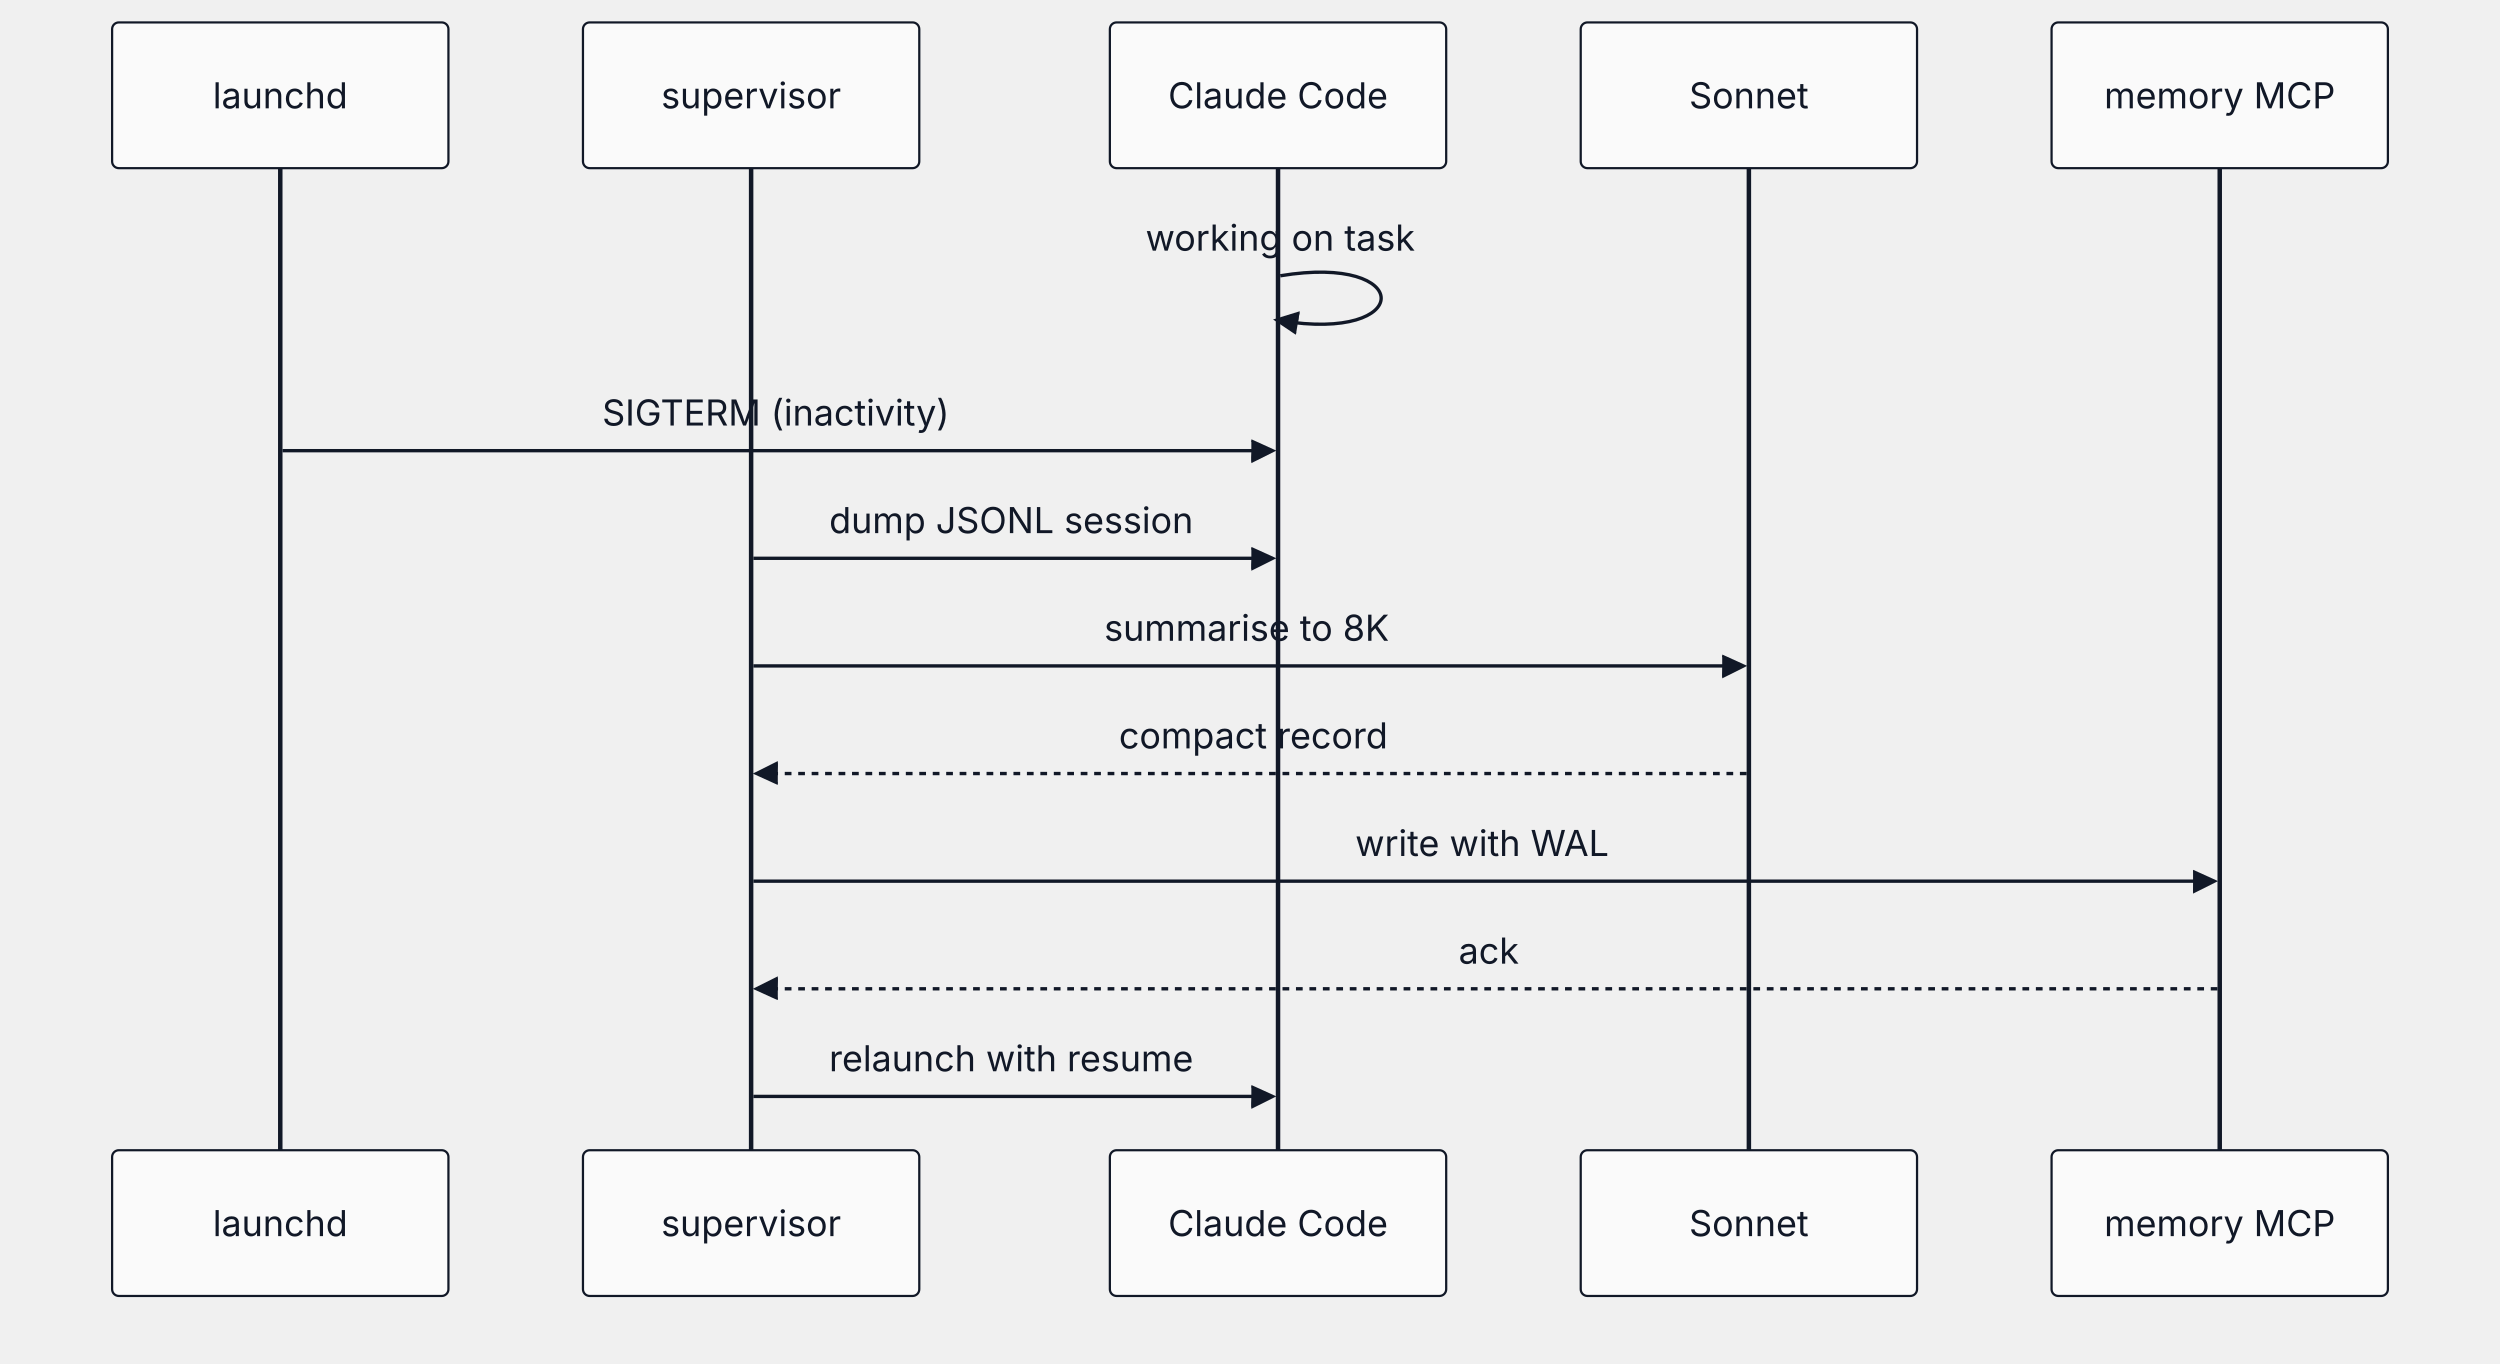
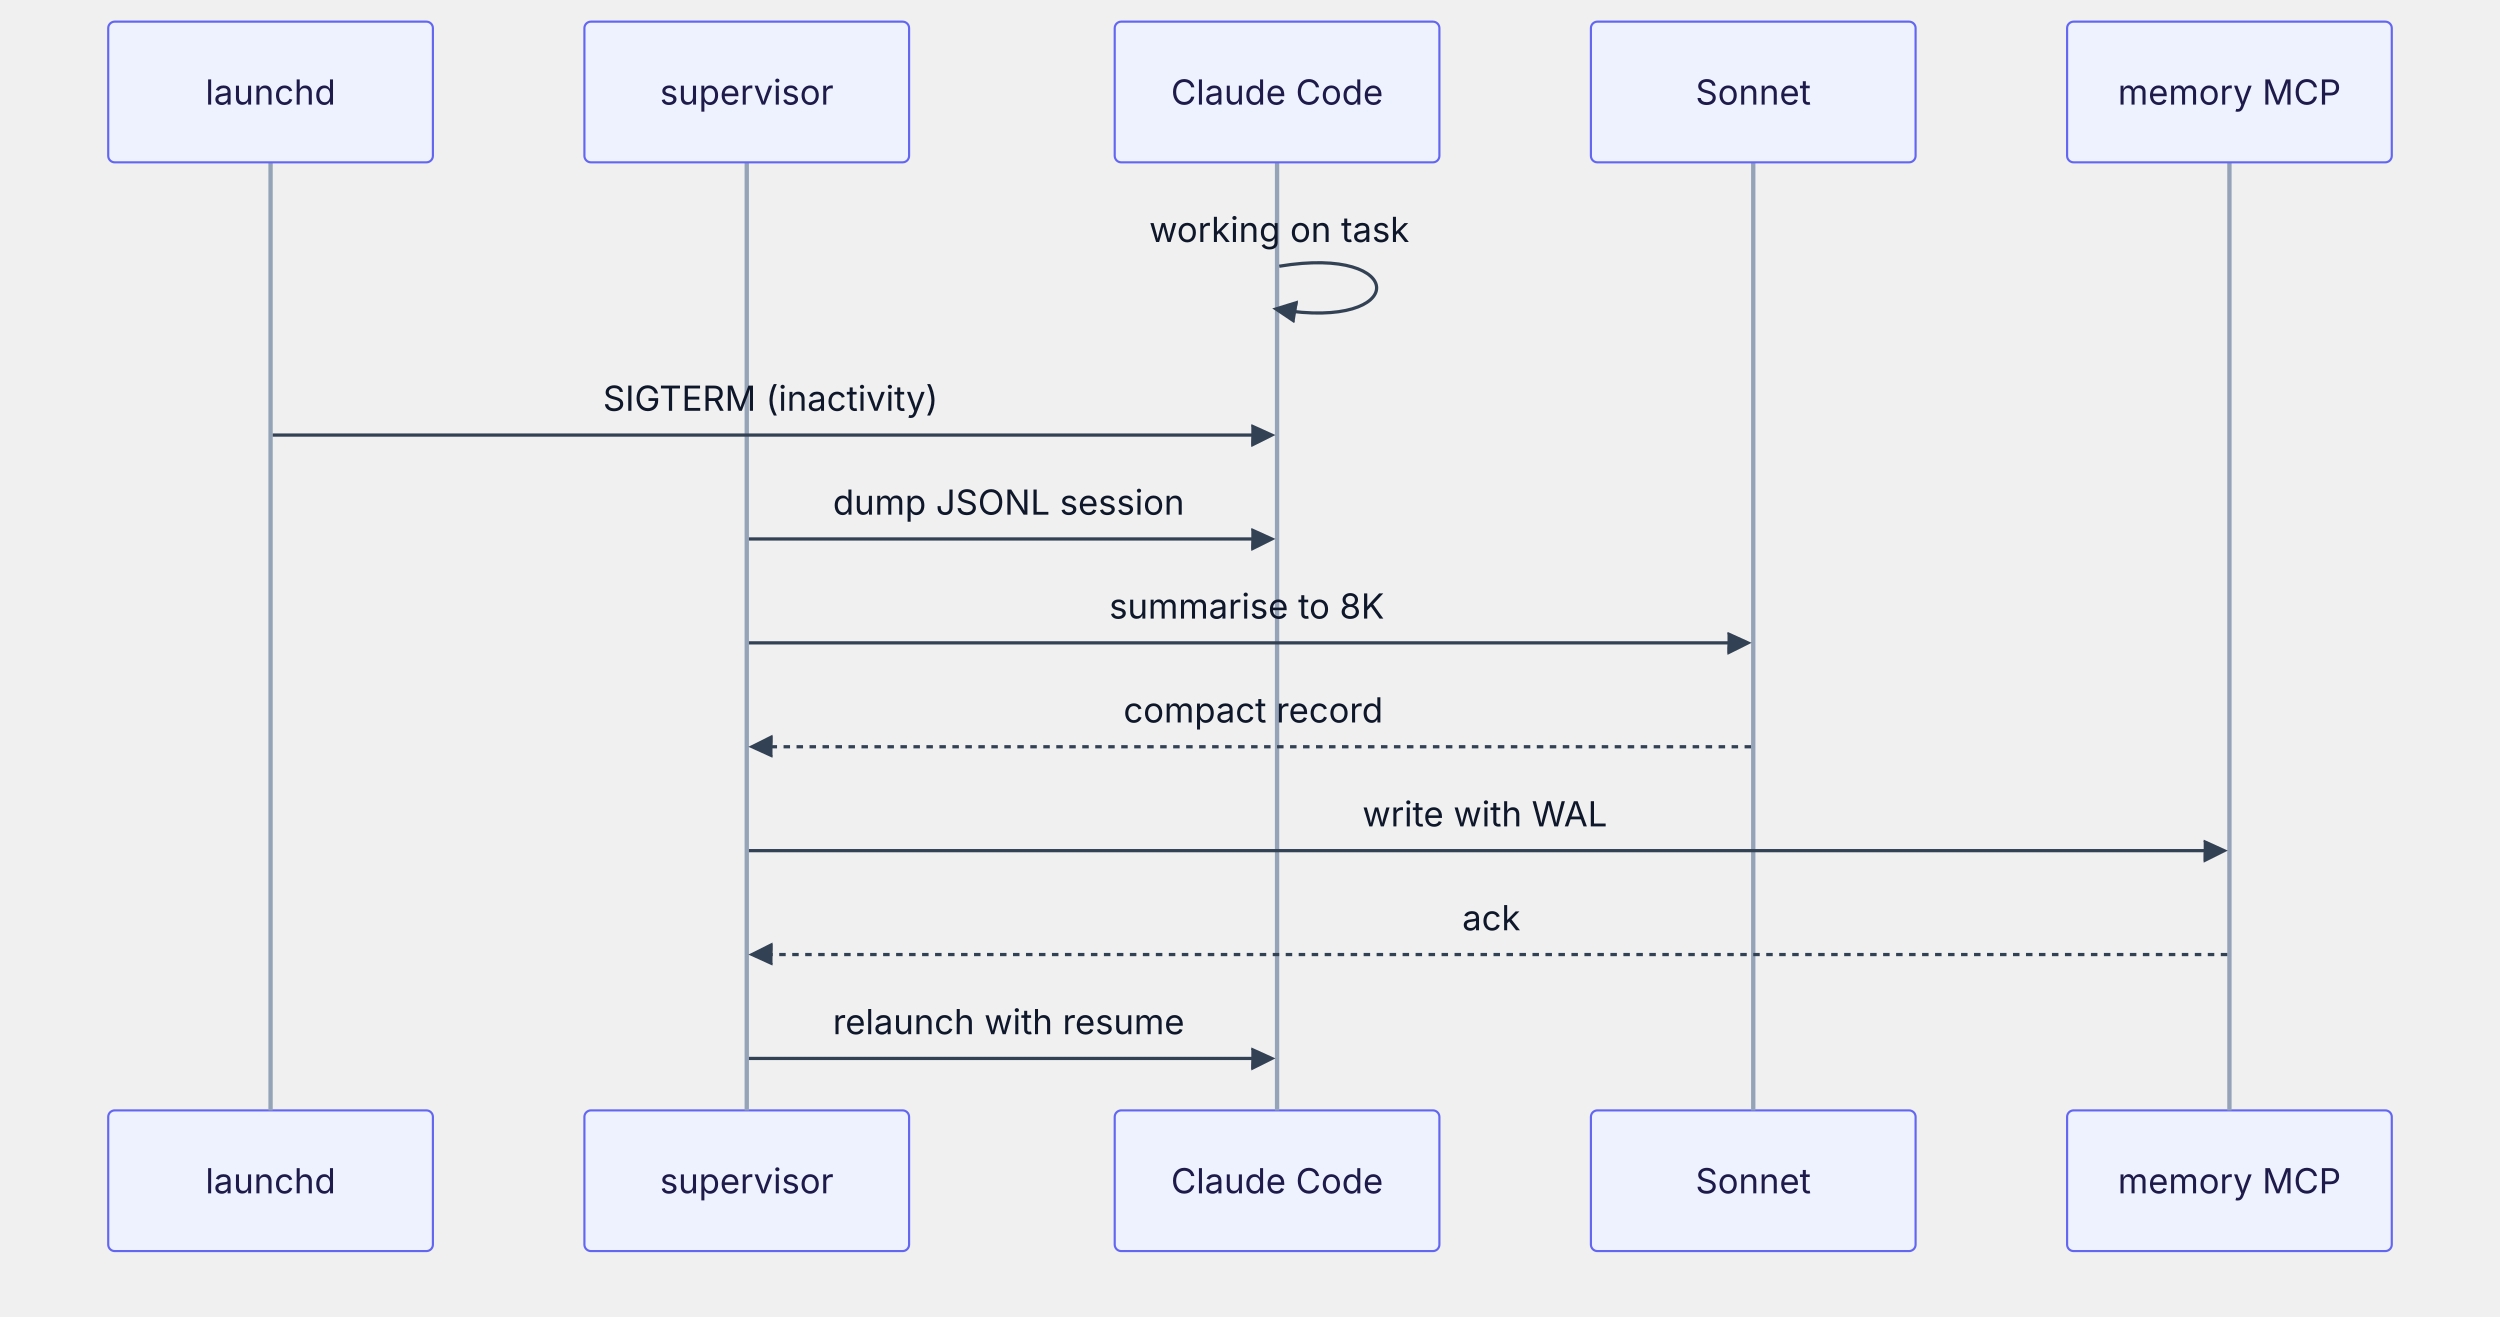
- <svg xmlns="http://www.w3.org/2000/svg" id="my-svg" width="100%" style="max-width: 1115px; background-color: transparent;" viewBox="-50 -10 1115 608" role="graphics-document document" aria-roledescription="sequence">
+ <svg xmlns="http://www.w3.org/2000/svg" id="my-svg" width="100%" style="max-width: 1155px; background-color: transparent;" viewBox="-50 -10 1155 608" role="graphics-document document" aria-roledescription="sequence">
  <g>
-     <rect x="865" y="503" fill="#eaeaea" stroke="#666" width="150" height="65" name="M" rx="3" ry="3" class="actor actor-bottom" />
-     <text x="940" y="535.5" dominant-baseline="central" alignment-baseline="central" class="actor actor-box" style="text-anchor: middle; font-size: 16px; font-weight: 400; font-family: ui-sans-serif, system-ui, -apple-system, sans-serif;">
-       <tspan x="940" dy="0">memory MCP</tspan>
+     <rect x="905" y="503" fill="#eaeaea" stroke="#666" width="150" height="65" name="M" rx="3" ry="3" class="actor actor-bottom" />
+     <text x="980" y="535.5" dominant-baseline="central" alignment-baseline="central" class="actor actor-box" style="text-anchor: middle; font-size: 16px; font-weight: 400; font-family: ui-sans-serif, system-ui, -apple-system, sans-serif;">
+       <tspan x="980" dy="0">memory MCP</tspan>
    </text>
  </g>
  <g>
-     <rect x="655" y="503" fill="#eaeaea" stroke="#666" width="150" height="65" name="So" rx="3" ry="3" class="actor actor-bottom" />
-     <text x="730" y="535.5" dominant-baseline="central" alignment-baseline="central" class="actor actor-box" style="text-anchor: middle; font-size: 16px; font-weight: 400; font-family: ui-sans-serif, system-ui, -apple-system, sans-serif;">
-       <tspan x="730" dy="0">Sonnet</tspan>
+     <rect x="685" y="503" fill="#eaeaea" stroke="#666" width="150" height="65" name="So" rx="3" ry="3" class="actor actor-bottom" />
+     <text x="760" y="535.5" dominant-baseline="central" alignment-baseline="central" class="actor actor-box" style="text-anchor: middle; font-size: 16px; font-weight: 400; font-family: ui-sans-serif, system-ui, -apple-system, sans-serif;">
+       <tspan x="760" dy="0">Sonnet</tspan>
    </text>
  </g>
  <g>
-     <rect x="445" y="503" fill="#eaeaea" stroke="#666" width="150" height="65" name="C" rx="3" ry="3" class="actor actor-bottom" />
-     <text x="520" y="535.5" dominant-baseline="central" alignment-baseline="central" class="actor actor-box" style="text-anchor: middle; font-size: 16px; font-weight: 400; font-family: ui-sans-serif, system-ui, -apple-system, sans-serif;">
-       <tspan x="520" dy="0">Claude Code</tspan>
+     <rect x="465" y="503" fill="#eaeaea" stroke="#666" width="150" height="65" name="C" rx="3" ry="3" class="actor actor-bottom" />
+     <text x="540" y="535.5" dominant-baseline="central" alignment-baseline="central" class="actor actor-box" style="text-anchor: middle; font-size: 16px; font-weight: 400; font-family: ui-sans-serif, system-ui, -apple-system, sans-serif;">
+       <tspan x="540" dy="0">Claude Code</tspan>
    </text>
  </g>
  <g>
-     <rect x="210" y="503" fill="#eaeaea" stroke="#666" width="150" height="65" name="S" rx="3" ry="3" class="actor actor-bottom" />
-     <text x="285" y="535.5" dominant-baseline="central" alignment-baseline="central" class="actor actor-box" style="text-anchor: middle; font-size: 16px; font-weight: 400; font-family: ui-sans-serif, system-ui, -apple-system, sans-serif;">
-       <tspan x="285" dy="0">supervisor</tspan>
+     <rect x="220" y="503" fill="#eaeaea" stroke="#666" width="150" height="65" name="S" rx="3" ry="3" class="actor actor-bottom" />
+     <text x="295" y="535.5" dominant-baseline="central" alignment-baseline="central" class="actor actor-box" style="text-anchor: middle; font-size: 16px; font-weight: 400; font-family: ui-sans-serif, system-ui, -apple-system, sans-serif;">
+       <tspan x="295" dy="0">supervisor</tspan>
    </text>
  </g>
  <g>
    <rect x="0" y="503" fill="#eaeaea" stroke="#666" width="150" height="65" name="L" rx="3" ry="3" class="actor actor-bottom" />
    <text x="75" y="535.5" dominant-baseline="central" alignment-baseline="central" class="actor actor-box" style="text-anchor: middle; font-size: 16px; font-weight: 400; font-family: ui-sans-serif, system-ui, -apple-system, sans-serif;">
      <tspan x="75" dy="0">launchd</tspan>
    </text>
  </g>
  <g>
-     <line id="actor4" x1="940" y1="65" x2="940" y2="503" class="actor-line 200" stroke-width="0.5px" stroke="#999" name="M" data-et="life-line" data-id="M" />
+     <line id="actor4" x1="980" y1="65" x2="980" y2="503" class="actor-line 200" stroke-width="0.5px" stroke="#999" name="M" data-et="life-line" data-id="M" />
    <g id="root-4" data-et="participant" data-type="participant" data-id="M">
-       <rect x="865" y="0" fill="#eaeaea" stroke="#666" width="150" height="65" name="M" rx="3" ry="3" class="actor actor-top" />
-       <text x="940" y="32.5" dominant-baseline="central" alignment-baseline="central" class="actor actor-box" style="text-anchor: middle; font-size: 16px; font-weight: 400; font-family: ui-sans-serif, system-ui, -apple-system, sans-serif;">
-         <tspan x="940" dy="0">memory MCP</tspan>
+       <rect x="905" y="0" fill="#eaeaea" stroke="#666" width="150" height="65" name="M" rx="3" ry="3" class="actor actor-top" />
+       <text x="980" y="32.5" dominant-baseline="central" alignment-baseline="central" class="actor actor-box" style="text-anchor: middle; font-size: 16px; font-weight: 400; font-family: ui-sans-serif, system-ui, -apple-system, sans-serif;">
+         <tspan x="980" dy="0">memory MCP</tspan>
      </text>
    </g>
  </g>
  <g>
-     <line id="actor3" x1="730" y1="65" x2="730" y2="503" class="actor-line 200" stroke-width="0.5px" stroke="#999" name="So" data-et="life-line" data-id="So" />
+     <line id="actor3" x1="760" y1="65" x2="760" y2="503" class="actor-line 200" stroke-width="0.5px" stroke="#999" name="So" data-et="life-line" data-id="So" />
    <g id="root-3" data-et="participant" data-type="participant" data-id="So">
-       <rect x="655" y="0" fill="#eaeaea" stroke="#666" width="150" height="65" name="So" rx="3" ry="3" class="actor actor-top" />
-       <text x="730" y="32.5" dominant-baseline="central" alignment-baseline="central" class="actor actor-box" style="text-anchor: middle; font-size: 16px; font-weight: 400; font-family: ui-sans-serif, system-ui, -apple-system, sans-serif;">
-         <tspan x="730" dy="0">Sonnet</tspan>
+       <rect x="685" y="0" fill="#eaeaea" stroke="#666" width="150" height="65" name="So" rx="3" ry="3" class="actor actor-top" />
+       <text x="760" y="32.5" dominant-baseline="central" alignment-baseline="central" class="actor actor-box" style="text-anchor: middle; font-size: 16px; font-weight: 400; font-family: ui-sans-serif, system-ui, -apple-system, sans-serif;">
+         <tspan x="760" dy="0">Sonnet</tspan>
      </text>
    </g>
  </g>
  <g>
-     <line id="actor2" x1="520" y1="65" x2="520" y2="503" class="actor-line 200" stroke-width="0.5px" stroke="#999" name="C" data-et="life-line" data-id="C" />
+     <line id="actor2" x1="540" y1="65" x2="540" y2="503" class="actor-line 200" stroke-width="0.5px" stroke="#999" name="C" data-et="life-line" data-id="C" />
    <g id="root-2" data-et="participant" data-type="participant" data-id="C">
-       <rect x="445" y="0" fill="#eaeaea" stroke="#666" width="150" height="65" name="C" rx="3" ry="3" class="actor actor-top" />
-       <text x="520" y="32.5" dominant-baseline="central" alignment-baseline="central" class="actor actor-box" style="text-anchor: middle; font-size: 16px; font-weight: 400; font-family: ui-sans-serif, system-ui, -apple-system, sans-serif;">
-         <tspan x="520" dy="0">Claude Code</tspan>
+       <rect x="465" y="0" fill="#eaeaea" stroke="#666" width="150" height="65" name="C" rx="3" ry="3" class="actor actor-top" />
+       <text x="540" y="32.5" dominant-baseline="central" alignment-baseline="central" class="actor actor-box" style="text-anchor: middle; font-size: 16px; font-weight: 400; font-family: ui-sans-serif, system-ui, -apple-system, sans-serif;">
+         <tspan x="540" dy="0">Claude Code</tspan>
      </text>
    </g>
  </g>
  <g>
-     <line id="actor1" x1="285" y1="65" x2="285" y2="503" class="actor-line 200" stroke-width="0.5px" stroke="#999" name="S" data-et="life-line" data-id="S" />
+     <line id="actor1" x1="295" y1="65" x2="295" y2="503" class="actor-line 200" stroke-width="0.5px" stroke="#999" name="S" data-et="life-line" data-id="S" />
    <g id="root-1" data-et="participant" data-type="participant" data-id="S">
-       <rect x="210" y="0" fill="#eaeaea" stroke="#666" width="150" height="65" name="S" rx="3" ry="3" class="actor actor-top" />
-       <text x="285" y="32.5" dominant-baseline="central" alignment-baseline="central" class="actor actor-box" style="text-anchor: middle; font-size: 16px; font-weight: 400; font-family: ui-sans-serif, system-ui, -apple-system, sans-serif;">
-         <tspan x="285" dy="0">supervisor</tspan>
+       <rect x="220" y="0" fill="#eaeaea" stroke="#666" width="150" height="65" name="S" rx="3" ry="3" class="actor actor-top" />
+       <text x="295" y="32.5" dominant-baseline="central" alignment-baseline="central" class="actor actor-box" style="text-anchor: middle; font-size: 16px; font-weight: 400; font-family: ui-sans-serif, system-ui, -apple-system, sans-serif;">
+         <tspan x="295" dy="0">supervisor</tspan>
      </text>
    </g>
  </g>
  <g>
    <line id="actor0" x1="75" y1="65" x2="75" y2="503" class="actor-line 200" stroke-width="0.5px" stroke="#999" name="L" data-et="life-line" data-id="L" />
    <g id="root-0" data-et="participant" data-type="participant" data-id="L">
      <rect x="0" y="0" fill="#eaeaea" stroke="#666" width="150" height="65" name="L" rx="3" ry="3" class="actor actor-top" />
      <text x="75" y="32.5" dominant-baseline="central" alignment-baseline="central" class="actor actor-box" style="text-anchor: middle; font-size: 16px; font-weight: 400; font-family: ui-sans-serif, system-ui, -apple-system, sans-serif;">
        <tspan x="75" dy="0">launchd</tspan>
      </text>
    </g>
  </g>
-   <style>#my-svg{font-family:ui-sans-serif,system-ui,-apple-system,sans-serif;font-size:14px;fill:#111827;}@keyframes edge-animation-frame{from{stroke-dashoffset:0;}}@keyframes dash{to{stroke-dashoffset:0;}}#my-svg .edge-animation-slow{stroke-dasharray:9,5!important;stroke-dashoffset:900;animation:dash 50s linear infinite;stroke-linecap:round;}#my-svg .edge-animation-fast{stroke-dasharray:9,5!important;stroke-dashoffset:900;animation:dash 20s linear infinite;stroke-linecap:round;}#my-svg .error-icon{fill:#e5e7eb;}#my-svg .error-text{fill:#1a1814;stroke:#1a1814;}#my-svg .edge-thickness-normal{stroke-width:1px;}#my-svg .edge-thickness-thick{stroke-width:3.5px;}#my-svg .edge-pattern-solid{stroke-dasharray:0;}#my-svg .edge-thickness-invisible{stroke-width:0;fill:none;}#my-svg .edge-pattern-dashed{stroke-dasharray:3;}#my-svg .edge-pattern-dotted{stroke-dasharray:2;}#my-svg .marker{fill:#111827;stroke:#111827;}#my-svg .marker.cross{stroke:#111827;}#my-svg svg{font-family:ui-sans-serif,system-ui,-apple-system,sans-serif;font-size:14px;}#my-svg p{margin:0;}#my-svg .actor{stroke:#111827;fill:#fafafa;stroke-width:1;}#my-svg rect.actor.outer-path[data-look="neo"]{filter:drop-shadow( 1px 2px 2px rgba(185,185,185,1));}#my-svg rect.note[data-look="neo"]{stroke:hsl(33.333, 60%, 86.471%);fill:#fff7ed;filter:drop-shadow( 1px 2px 2px rgba(185,185,185,1));}#my-svg text.actor&gt;tspan{fill:#111827;stroke:none;}#my-svg .actor-line{stroke:#111827;}#my-svg .innerArc{stroke-width:1.5;stroke-dasharray:none;}#my-svg .messageLine0{stroke-width:1.5;stroke-dasharray:none;stroke:#111827;}#my-svg .messageLine1{stroke-width:1.5;stroke-dasharray:2,2;stroke:#111827;}#my-svg [id$="-arrowhead"] path{fill:#111827;stroke:#111827;}#my-svg .sequenceNumber{fill:#ffffff;}#my-svg [id$="-sequencenumber"]{fill:#111827;}#my-svg [id$="-crosshead"] path{fill:#111827;stroke:#111827;}#my-svg .messageText{fill:#111827;stroke:none;}#my-svg .labelBox{stroke:#111827;fill:#fafafa;filter:none;}#my-svg .labelText,#my-svg .labelText&gt;tspan{fill:#111827;stroke:none;}#my-svg .loopText,#my-svg .loopText&gt;tspan{fill:#111827;stroke:none;}#my-svg .loopLine{stroke-width:2px;stroke-dasharray:2,2;stroke:#111827;fill:#111827;}#my-svg .note{stroke:hsl(33.333, 60%, 86.471%);fill:#fff7ed;}#my-svg .noteText,#my-svg .noteText&gt;tspan{fill:#111827;stroke:none;font-weight:normal;}#my-svg .activation0{fill:#e5e7eb;stroke:hsl(240, 4.762%, 85.882%);}#my-svg .activation1{fill:#e5e7eb;stroke:hsl(240, 4.762%, 85.882%);}#my-svg .activation2{fill:#e5e7eb;stroke:hsl(240, 4.762%, 85.882%);}#my-svg .actorPopupMenu{position:absolute;}#my-svg .actorPopupMenuPanel{position:absolute;fill:#fafafa;box-shadow:0px 8px 16px 0px rgba(0,0,0,0.2);filter:drop-shadow(3px 5px 2px rgb(0 0 0 / 0.4));}#my-svg .actor-man circle,#my-svg line{fill:#fafafa;stroke-width:2px;}#my-svg g rect.rect{filter:drop-shadow( 1px 2px 2px rgba(185,185,185,1));stroke:#111827;}#my-svg .node .neo-node{stroke:#111827;}#my-svg [data-look="neo"].node rect,#my-svg [data-look="neo"].cluster rect,#my-svg [data-look="neo"].node polygon{stroke:url(#my-svg-gradient);filter:drop-shadow( 1px 2px 2px rgba(185,185,185,1));}#my-svg [data-look="neo"].node path{stroke:url(#my-svg-gradient);stroke-width:1px;}#my-svg [data-look="neo"].node .outer-path{filter:drop-shadow( 1px 2px 2px rgba(185,185,185,1));}#my-svg [data-look="neo"].node .neo-line path{stroke:#111827;filter:none;}#my-svg [data-look="neo"].node circle{stroke:url(#my-svg-gradient);filter:drop-shadow( 1px 2px 2px rgba(185,185,185,1));}#my-svg [data-look="neo"].node circle .state-start{fill:#000000;}#my-svg [data-look="neo"].icon-shape .icon{fill:url(#my-svg-gradient);filter:drop-shadow( 1px 2px 2px rgba(185,185,185,1));}#my-svg [data-look="neo"].icon-shape .icon-neo path{stroke:url(#my-svg-gradient);filter:drop-shadow( 1px 2px 2px rgba(185,185,185,1));}#my-svg :root{--mermaid-font-family:ui-sans-serif,system-ui,-apple-system,sans-serif;}</style>
+   <style>#my-svg{font-family:ui-sans-serif,system-ui,-apple-system,sans-serif;font-size:16px;fill:#1e1b4b;}@keyframes edge-animation-frame{from{stroke-dashoffset:0;}}@keyframes dash{to{stroke-dashoffset:0;}}#my-svg .edge-animation-slow{stroke-dasharray:9,5!important;stroke-dashoffset:900;animation:dash 50s linear infinite;stroke-linecap:round;}#my-svg .edge-animation-fast{stroke-dasharray:9,5!important;stroke-dashoffset:900;animation:dash 20s linear infinite;stroke-linecap:round;}#my-svg .error-icon{fill:#fef3c7;}#my-svg .error-text{fill:#010c38;stroke:#010c38;}#my-svg .edge-thickness-normal{stroke-width:1px;}#my-svg .edge-thickness-thick{stroke-width:3.5px;}#my-svg .edge-pattern-solid{stroke-dasharray:0;}#my-svg .edge-thickness-invisible{stroke-width:0;fill:none;}#my-svg .edge-pattern-dashed{stroke-dasharray:3;}#my-svg .edge-pattern-dotted{stroke-dasharray:2;}#my-svg .marker{fill:#475569;stroke:#475569;}#my-svg .marker.cross{stroke:#475569;}#my-svg svg{font-family:ui-sans-serif,system-ui,-apple-system,sans-serif;font-size:16px;}#my-svg p{margin:0;}#my-svg .actor{stroke:#6366f1;fill:#eef2ff;stroke-width:1;}#my-svg rect.actor.outer-path[data-look="neo"]{filter:drop-shadow( 1px 2px 2px rgba(185,185,185,1));}#my-svg rect.note[data-look="neo"]{stroke:#fb923c;fill:#fff7ed;filter:drop-shadow( 1px 2px 2px rgba(185,185,185,1));}#my-svg text.actor&gt;tspan{fill:#1e1b4b;stroke:none;}#my-svg .actor-line{stroke:#94a3b8;}#my-svg .innerArc{stroke-width:1.5;stroke-dasharray:none;}#my-svg .messageLine0{stroke-width:1.5;stroke-dasharray:none;stroke:#334155;}#my-svg .messageLine1{stroke-width:1.5;stroke-dasharray:2,2;stroke:#334155;}#my-svg [id$="-arrowhead"] path{fill:#334155;stroke:#334155;}#my-svg .sequenceNumber{fill:#ffffff;}#my-svg [id$="-sequencenumber"]{fill:#334155;}#my-svg [id$="-crosshead"] path{fill:#334155;stroke:#334155;}#my-svg .messageText{fill:#0f172a;stroke:none;}#my-svg .labelBox{stroke:#6366f1;fill:#ffffff;filter:none;}#my-svg .labelText,#my-svg .labelText&gt;tspan{fill:#1e1b4b;stroke:none;}#my-svg .loopText,#my-svg .loopText&gt;tspan{fill:#1e1b4b;stroke:none;}#my-svg .loopLine{stroke-width:2px;stroke-dasharray:2,2;stroke:#6366f1;fill:#6366f1;}#my-svg .note{stroke:#fb923c;fill:#fff7ed;}#my-svg .noteText,#my-svg .noteText&gt;tspan{fill:#7c2d12;stroke:none;font-weight:normal;}#my-svg .activation0{fill:#fef3c7;stroke:#f59e0b;}#my-svg .activation1{fill:#fef3c7;stroke:#f59e0b;}#my-svg .activation2{fill:#fef3c7;stroke:#f59e0b;}#my-svg .actorPopupMenu{position:absolute;}#my-svg .actorPopupMenuPanel{position:absolute;fill:#eef2ff;box-shadow:0px 8px 16px 0px rgba(0,0,0,0.2);filter:drop-shadow(3px 5px 2px rgb(0 0 0 / 0.4));}#my-svg .actor-man circle,#my-svg line{fill:#eef2ff;stroke-width:2px;}#my-svg g rect.rect{filter:drop-shadow( 1px 2px 2px rgba(185,185,185,1));stroke:#6366f1;}#my-svg .node .neo-node{stroke:#6366f1;}#my-svg [data-look="neo"].node rect,#my-svg [data-look="neo"].cluster rect,#my-svg [data-look="neo"].node polygon{stroke:url(#my-svg-gradient);filter:drop-shadow( 1px 2px 2px rgba(185,185,185,1));}#my-svg [data-look="neo"].node path{stroke:url(#my-svg-gradient);stroke-width:1px;}#my-svg [data-look="neo"].node .outer-path{filter:drop-shadow( 1px 2px 2px rgba(185,185,185,1));}#my-svg [data-look="neo"].node .neo-line path{stroke:#6366f1;filter:none;}#my-svg [data-look="neo"].node circle{stroke:url(#my-svg-gradient);filter:drop-shadow( 1px 2px 2px rgba(185,185,185,1));}#my-svg [data-look="neo"].node circle .state-start{fill:#000000;}#my-svg [data-look="neo"].icon-shape .icon{fill:url(#my-svg-gradient);filter:drop-shadow( 1px 2px 2px rgba(185,185,185,1));}#my-svg [data-look="neo"].icon-shape .icon-neo path{stroke:url(#my-svg-gradient);filter:drop-shadow( 1px 2px 2px rgba(185,185,185,1));}#my-svg :root{--mermaid-font-family:ui-sans-serif,system-ui,-apple-system,sans-serif;}</style>
  <g />
  <defs>
    <symbol id="my-svg-computer" width="24" height="24">
      <path transform="scale(.5)" d="M2 2v13h20v-13h-20zm18 11h-16v-9h16v9zm-10.228 6l.466-1h3.524l.467 1h-4.457zm14.228 3h-24l2-6h2.104l-1.33 4h18.45l-1.297-4h2.073l2 6zm-5-10h-14v-7h14v7z" />
    </symbol>
  </defs>
  <defs>
    <symbol id="my-svg-database" fill-rule="evenodd" clip-rule="evenodd">
      <path transform="scale(.5)" d="M12.258.001l.256.004.255.005.253.008.251.01.249.012.247.015.246.016.242.019.241.02.239.023.236.024.233.027.231.028.229.031.225.032.223.034.22.036.217.038.214.04.211.041.208.043.205.045.201.046.198.048.194.05.191.051.187.053.183.054.18.056.175.057.172.059.168.06.163.061.16.063.155.064.15.066.074.033.073.033.071.034.07.034.069.035.068.035.067.035.066.035.064.036.064.036.062.036.06.036.06.037.058.037.058.037.055.038.055.038.053.038.052.038.051.039.05.039.048.039.047.039.045.04.044.04.043.04.041.04.04.041.039.041.037.041.036.041.034.041.033.042.032.042.03.042.029.042.027.042.026.043.024.043.023.043.021.043.02.043.018.044.017.043.015.044.013.044.012.044.011.045.009.044.007.045.006.045.004.045.002.045.001.045v17l-.001.045-.002.045-.004.045-.006.045-.007.045-.009.044-.011.045-.012.044-.013.044-.015.044-.017.043-.018.044-.02.043-.021.043-.023.043-.024.043-.026.043-.027.042-.029.042-.03.042-.032.042-.033.042-.034.041-.036.041-.037.041-.039.041-.04.041-.041.04-.043.04-.044.04-.045.04-.047.039-.048.039-.05.039-.051.039-.052.038-.053.038-.055.038-.055.038-.058.037-.058.037-.06.037-.06.036-.062.036-.064.036-.064.036-.066.035-.067.035-.068.035-.069.035-.07.034-.071.034-.073.033-.074.033-.15.066-.155.064-.16.063-.163.061-.168.06-.172.059-.175.057-.18.056-.183.054-.187.053-.191.051-.194.05-.198.048-.201.046-.205.045-.208.043-.211.041-.214.04-.217.038-.22.036-.223.034-.225.032-.229.031-.231.028-.233.027-.236.024-.239.023-.241.02-.242.019-.246.016-.247.015-.249.012-.251.01-.253.008-.255.005-.256.004-.258.001-.258-.001-.256-.004-.255-.005-.253-.008-.251-.01-.249-.012-.247-.015-.245-.016-.243-.019-.241-.02-.238-.023-.236-.024-.234-.027-.231-.028-.228-.031-.226-.032-.223-.034-.22-.036-.217-.038-.214-.04-.211-.041-.208-.043-.204-.045-.201-.046-.198-.048-.195-.05-.19-.051-.187-.053-.184-.054-.179-.056-.176-.057-.172-.059-.167-.06-.164-.061-.159-.063-.155-.064-.151-.066-.074-.033-.072-.033-.072-.034-.07-.034-.069-.035-.068-.035-.067-.035-.066-.035-.064-.036-.063-.036-.062-.036-.061-.036-.06-.037-.058-.037-.057-.037-.056-.038-.055-.038-.053-.038-.052-.038-.051-.039-.049-.039-.049-.039-.046-.039-.046-.04-.044-.04-.043-.04-.041-.04-.04-.041-.039-.041-.037-.041-.036-.041-.034-.041-.033-.042-.032-.042-.03-.042-.029-.042-.027-.042-.026-.043-.024-.043-.023-.043-.021-.043-.02-.043-.018-.044-.017-.043-.015-.044-.013-.044-.012-.044-.011-.045-.009-.044-.007-.045-.006-.045-.004-.045-.002-.045-.001-.045v-17l.001-.045.002-.045.004-.045.006-.045.007-.045.009-.044.011-.045.012-.044.013-.044.015-.044.017-.043.018-.044.02-.043.021-.043.023-.043.024-.043.026-.043.027-.042.029-.042.03-.042.032-.042.033-.042.034-.041.036-.041.037-.041.039-.041.04-.041.041-.04.043-.04.044-.04.046-.04.046-.039.049-.039.049-.039.051-.039.052-.038.053-.038.055-.038.056-.038.057-.037.058-.037.06-.037.061-.036.062-.036.063-.036.064-.036.066-.035.067-.035.068-.035.069-.035.07-.034.072-.034.072-.033.074-.033.151-.066.155-.064.159-.063.164-.061.167-.06.172-.059.176-.057.179-.056.184-.054.187-.053.19-.051.195-.05.198-.048.201-.046.204-.045.208-.043.211-.041.214-.04.217-.038.22-.036.223-.034.226-.032.228-.031.231-.028.234-.027.236-.024.238-.023.241-.02.243-.019.245-.016.247-.015.249-.012.251-.01.253-.008.255-.005.256-.004.258-.001.258.001zm-9.258 20.499v.01l.001.021.003.021.004.022.005.021.006.022.007.022.009.023.01.022.011.023.012.023.013.023.015.023.016.024.017.023.018.024.019.024.021.024.022.025.023.024.024.025.052.049.056.05.061.051.066.051.07.051.075.051.079.052.084.052.088.052.092.052.097.052.102.051.105.052.11.052.114.051.119.051.123.051.127.05.131.05.135.05.139.048.144.049.147.047.152.047.155.047.16.045.163.045.167.043.171.043.176.041.178.041.183.039.187.039.19.037.194.035.197.035.202.033.204.031.209.03.212.029.216.027.219.025.222.024.226.021.23.02.233.018.236.016.24.015.243.012.246.01.249.008.253.005.256.004.259.001.26-.001.257-.004.254-.005.25-.008.247-.011.244-.012.241-.014.237-.016.233-.018.231-.021.226-.021.224-.024.22-.026.216-.027.212-.028.21-.031.205-.031.202-.034.198-.034.194-.036.191-.037.187-.039.183-.04.179-.04.175-.042.172-.043.168-.044.163-.045.16-.046.155-.046.152-.047.148-.048.143-.049.139-.049.136-.05.131-.05.126-.05.123-.051.118-.052.114-.051.11-.052.106-.052.101-.052.096-.052.092-.052.088-.053.083-.051.079-.052.074-.052.07-.051.065-.051.06-.051.056-.05.051-.05.023-.024.023-.025.021-.024.02-.024.019-.024.018-.024.017-.024.015-.023.014-.024.013-.023.012-.023.01-.023.01-.022.008-.022.006-.022.006-.022.004-.022.004-.021.001-.021.001-.021v-4.127l-.077.055-.08.053-.083.054-.085.053-.087.052-.09.052-.093.051-.095.05-.097.05-.1.049-.102.049-.105.048-.106.047-.109.047-.111.046-.114.045-.115.045-.118.044-.12.043-.122.042-.124.042-.126.041-.128.04-.13.04-.132.038-.134.038-.135.037-.138.037-.139.035-.142.035-.143.034-.144.033-.147.032-.148.031-.15.03-.151.03-.153.029-.154.027-.156.027-.158.026-.159.025-.161.024-.162.023-.163.022-.165.021-.166.02-.167.019-.169.018-.169.017-.171.016-.173.015-.173.014-.175.013-.175.012-.177.011-.178.01-.179.008-.179.008-.181.006-.182.005-.182.004-.184.003-.184.002h-.37l-.184-.002-.184-.003-.182-.004-.182-.005-.181-.006-.179-.008-.179-.008-.178-.01-.176-.011-.176-.012-.175-.013-.173-.014-.172-.015-.171-.016-.17-.017-.169-.018-.167-.019-.166-.02-.165-.021-.163-.022-.162-.023-.161-.024-.159-.025-.157-.026-.156-.027-.155-.027-.153-.029-.151-.03-.15-.03-.148-.031-.146-.032-.145-.033-.143-.034-.141-.035-.14-.035-.137-.037-.136-.037-.134-.038-.132-.038-.13-.04-.128-.04-.126-.041-.124-.042-.122-.042-.12-.044-.117-.043-.116-.045-.113-.045-.112-.046-.109-.047-.106-.047-.105-.048-.102-.049-.1-.049-.097-.05-.095-.05-.093-.052-.09-.051-.087-.052-.085-.053-.083-.054-.08-.054-.077-.054v4.127zm0-5.654v.011l.001.021.003.021.004.021.005.022.006.022.007.022.009.022.01.022.011.023.012.023.013.023.015.024.016.023.017.024.018.024.019.024.021.024.022.024.023.025.024.024.052.05.056.05.061.05.066.051.07.051.075.052.079.051.084.052.088.052.092.052.097.052.102.052.105.052.11.051.114.051.119.052.123.05.127.051.131.05.135.049.139.049.144.048.147.048.152.047.155.046.16.045.163.045.167.044.171.042.176.042.178.04.183.04.187.038.19.037.194.036.197.034.202.033.204.032.209.03.212.028.216.027.219.025.222.024.226.022.23.02.233.018.236.016.24.014.243.012.246.01.249.008.253.006.256.003.259.001.26-.001.257-.003.254-.006.25-.008.247-.01.244-.012.241-.015.237-.016.233-.018.231-.02.226-.022.224-.024.22-.025.216-.027.212-.029.21-.03.205-.032.202-.033.198-.035.194-.036.191-.037.187-.039.183-.039.179-.041.175-.042.172-.043.168-.044.163-.045.16-.045.155-.047.152-.047.148-.048.143-.048.139-.05.136-.049.131-.05.126-.051.123-.051.118-.051.114-.052.11-.052.106-.052.101-.052.096-.052.092-.052.088-.052.083-.052.079-.052.074-.051.07-.052.065-.051.06-.05.056-.051.051-.049.023-.025.023-.024.021-.025.02-.024.019-.024.018-.024.017-.024.015-.023.014-.023.013-.024.012-.022.01-.023.01-.023.008-.022.006-.022.006-.022.004-.021.004-.022.001-.021.001-.021v-4.139l-.077.054-.08.054-.083.054-.085.052-.087.053-.09.051-.093.051-.095.051-.097.05-.1.049-.102.049-.105.048-.106.047-.109.047-.111.046-.114.045-.115.044-.118.044-.12.044-.122.042-.124.042-.126.041-.128.04-.13.039-.132.039-.134.038-.135.037-.138.036-.139.036-.142.035-.143.033-.144.033-.147.033-.148.031-.15.03-.151.03-.153.028-.154.028-.156.027-.158.026-.159.025-.161.024-.162.023-.163.022-.165.021-.166.02-.167.019-.169.018-.169.017-.171.016-.173.015-.173.014-.175.013-.175.012-.177.011-.178.009-.179.009-.179.007-.181.007-.182.005-.182.004-.184.003-.184.002h-.37l-.184-.002-.184-.003-.182-.004-.182-.005-.181-.007-.179-.007-.179-.009-.178-.009-.176-.011-.176-.012-.175-.013-.173-.014-.172-.015-.171-.016-.17-.017-.169-.018-.167-.019-.166-.02-.165-.021-.163-.022-.162-.023-.161-.024-.159-.025-.157-.026-.156-.027-.155-.028-.153-.028-.151-.03-.15-.03-.148-.031-.146-.033-.145-.033-.143-.033-.141-.035-.14-.036-.137-.036-.136-.037-.134-.038-.132-.039-.13-.039-.128-.04-.126-.041-.124-.042-.122-.043-.12-.043-.117-.044-.116-.044-.113-.046-.112-.046-.109-.046-.106-.047-.105-.048-.102-.049-.1-.049-.097-.05-.095-.051-.093-.051-.09-.051-.087-.053-.085-.052-.083-.054-.08-.054-.077-.054v4.139zm0-5.666v.011l.001.02.003.022.004.021.005.022.006.021.007.022.009.023.01.022.011.023.012.023.013.023.015.023.016.024.017.024.018.023.019.024.021.025.022.024.023.024.024.025.052.05.056.05.061.05.066.051.07.051.075.052.079.051.084.052.088.052.092.052.097.052.102.052.105.051.11.052.114.051.119.051.123.051.127.05.131.05.135.05.139.049.144.048.147.048.152.047.155.046.16.045.163.045.167.043.171.043.176.042.178.04.183.04.187.038.19.037.194.036.197.034.202.033.204.032.209.03.212.028.216.027.219.025.222.024.226.021.23.02.233.018.236.017.24.014.243.012.246.01.249.008.253.006.256.003.259.001.26-.001.257-.003.254-.006.25-.008.247-.01.244-.013.241-.014.237-.016.233-.018.231-.02.226-.022.224-.024.22-.025.216-.027.212-.029.21-.03.205-.032.202-.033.198-.035.194-.036.191-.037.187-.039.183-.039.179-.041.175-.042.172-.043.168-.044.163-.045.16-.045.155-.047.152-.047.148-.048.143-.049.139-.049.136-.049.131-.051.126-.05.123-.051.118-.052.114-.051.11-.052.106-.052.101-.052.096-.052.092-.052.088-.052.083-.052.079-.052.074-.052.07-.051.065-.051.06-.051.056-.05.051-.049.023-.025.023-.025.021-.024.02-.024.019-.024.018-.024.017-.024.015-.023.014-.024.013-.023.012-.023.01-.022.01-.023.008-.022.006-.022.006-.022.004-.022.004-.021.001-.021.001-.021v-4.153l-.077.054-.08.054-.083.053-.085.053-.087.053-.09.051-.093.051-.095.051-.097.05-.1.049-.102.048-.105.048-.106.048-.109.046-.111.046-.114.046-.115.044-.118.044-.12.043-.122.043-.124.042-.126.041-.128.04-.13.039-.132.039-.134.038-.135.037-.138.036-.139.036-.142.034-.143.034-.144.033-.147.032-.148.032-.15.03-.151.03-.153.028-.154.028-.156.027-.158.026-.159.024-.161.024-.162.023-.163.023-.165.021-.166.02-.167.019-.169.018-.169.017-.171.016-.173.015-.173.014-.175.013-.175.012-.177.01-.178.01-.179.009-.179.007-.181.006-.182.006-.182.004-.184.003-.184.001-.185.001-.185-.001-.184-.001-.184-.003-.182-.004-.182-.006-.181-.006-.179-.007-.179-.009-.178-.01-.176-.01-.176-.012-.175-.013-.173-.014-.172-.015-.171-.016-.17-.017-.169-.018-.167-.019-.166-.02-.165-.021-.163-.023-.162-.023-.161-.024-.159-.024-.157-.026-.156-.027-.155-.028-.153-.028-.151-.03-.15-.03-.148-.032-.146-.032-.145-.033-.143-.034-.141-.034-.14-.036-.137-.036-.136-.037-.134-.038-.132-.039-.13-.039-.128-.041-.126-.041-.124-.041-.122-.043-.12-.043-.117-.044-.116-.044-.113-.046-.112-.046-.109-.046-.106-.048-.105-.048-.102-.048-.1-.05-.097-.049-.095-.051-.093-.051-.09-.052-.087-.052-.085-.053-.083-.053-.08-.054-.077-.054v4.153zm8.74-8.179l-.257.004-.254.005-.25.008-.247.011-.244.012-.241.014-.237.016-.233.018-.231.021-.226.022-.224.023-.22.026-.216.027-.212.028-.21.031-.205.032-.202.033-.198.034-.194.036-.191.038-.187.038-.183.04-.179.041-.175.042-.172.043-.168.043-.163.045-.16.046-.155.046-.152.048-.148.048-.143.048-.139.049-.136.05-.131.05-.126.051-.123.051-.118.051-.114.052-.11.052-.106.052-.101.052-.096.052-.092.052-.088.052-.083.052-.079.052-.074.051-.07.052-.065.051-.06.05-.056.05-.051.05-.023.025-.023.024-.021.024-.02.025-.019.024-.018.024-.017.023-.015.024-.014.023-.013.023-.012.023-.01.023-.01.022-.008.022-.006.023-.006.021-.004.022-.004.021-.001.021-.001.021.001.021.001.021.004.021.004.022.006.021.006.023.008.022.01.022.01.023.012.023.013.023.014.023.015.024.017.023.018.024.019.024.02.025.021.024.023.024.023.025.051.05.056.05.06.05.065.051.07.052.074.051.079.052.083.052.088.052.092.052.096.052.101.052.106.052.11.052.114.052.118.051.123.051.126.051.131.05.136.05.139.049.143.048.148.048.152.048.155.046.16.046.163.045.168.043.172.043.175.042.179.041.183.04.187.038.191.038.194.036.198.034.202.033.205.032.21.031.212.028.216.027.22.026.224.023.226.022.231.021.233.018.237.016.241.014.244.012.247.011.25.008.254.005.257.004.26.001.26-.001.257-.004.254-.005.25-.008.247-.011.244-.012.241-.014.237-.016.233-.018.231-.021.226-.022.224-.023.22-.026.216-.027.212-.028.21-.031.205-.032.202-.033.198-.034.194-.036.191-.038.187-.038.183-.04.179-.041.175-.042.172-.043.168-.043.163-.045.16-.046.155-.046.152-.048.148-.048.143-.048.139-.049.136-.05.131-.05.126-.051.123-.051.118-.051.114-.052.11-.052.106-.052.101-.052.096-.052.092-.052.088-.052.083-.052.079-.052.074-.051.07-.052.065-.051.06-.05.056-.05.051-.05.023-.025.023-.024.021-.024.02-.025.019-.024.018-.024.017-.023.015-.024.014-.023.013-.023.012-.023.01-.023.01-.022.008-.022.006-.023.006-.021.004-.022.004-.021.001-.021.001-.021-.001-.021-.001-.021-.004-.021-.004-.022-.006-.021-.006-.023-.008-.022-.01-.022-.01-.023-.012-.023-.013-.023-.014-.023-.015-.024-.017-.023-.018-.024-.019-.024-.02-.025-.021-.024-.023-.024-.023-.025-.051-.05-.056-.05-.06-.05-.065-.051-.07-.052-.074-.051-.079-.052-.083-.052-.088-.052-.092-.052-.096-.052-.101-.052-.106-.052-.11-.052-.114-.052-.118-.051-.123-.051-.126-.051-.131-.05-.136-.05-.139-.049-.143-.048-.148-.048-.152-.048-.155-.046-.16-.046-.163-.045-.168-.043-.172-.043-.175-.042-.179-.041-.183-.04-.187-.038-.191-.038-.194-.036-.198-.034-.202-.033-.205-.032-.21-.031-.212-.028-.216-.027-.22-.026-.224-.023-.226-.022-.231-.021-.233-.018-.237-.016-.241-.014-.244-.012-.247-.011-.25-.008-.254-.005-.257-.004-.26-.001-.26.001z" />
    </symbol>
  </defs>
  <defs>
    <symbol id="my-svg-clock" width="24" height="24">
      <path transform="scale(.5)" d="M12 2c5.514 0 10 4.486 10 10s-4.486 10-10 10-10-4.486-10-10 4.486-10 10-10zm0-2c-6.627 0-12 5.373-12 12s5.373 12 12 12 12-5.373 12-12-5.373-12-12-12zm5.848 12.459c.202.038.202.333.001.372-1.907.361-6.045 1.111-6.547 1.111-.719 0-1.301-.582-1.301-1.301 0-.512.77-5.447 1.125-7.445.034-.192.312-.181.343.014l.985 6.238 5.394 1.011z" />
    </symbol>
  </defs>
  <defs>
    <marker id="my-svg-arrowhead" refX="7.9" refY="5" markerUnits="userSpaceOnUse" markerWidth="12" markerHeight="12" orient="auto-start-reverse">
      <path d="M -1 0 L 10 5 L 0 10 z" />
    </marker>
  </defs>
  <defs>
    <marker id="my-svg-crosshead" markerWidth="15" markerHeight="8" orient="auto" refX="4" refY="4.5">
      <path fill="none" stroke="#000000" stroke-width="1pt" d="M 1,2 L 6,7 M 6,2 L 1,7" style="stroke-dasharray: 0, 0;" />
    </marker>
  </defs>
  <defs>
    <marker id="my-svg-filled-head" refX="15.5" refY="7" markerWidth="20" markerHeight="28" orient="auto">
      <path d="M 18,7 L9,13 L14,7 L9,1 Z" />
    </marker>
  </defs>
  <defs>
    <marker id="my-svg-sequencenumber" refX="15" refY="15" markerWidth="60" markerHeight="40" orient="auto">
      <circle cx="15" cy="15" r="6" />
    </marker>
  </defs>
  <defs>
    <marker id="my-svg-solidTopArrowHead" refX="7.9" refY="7.25" markerUnits="userSpaceOnUse" markerWidth="12" markerHeight="12" orient="auto-start-reverse">
      <path d="M 0 0 L 10 8 L 0 8 z" />
    </marker>
  </defs>
  <defs>
    <marker id="my-svg-solidBottomArrowHead" refX="7.9" refY="0.75" markerUnits="userSpaceOnUse" markerWidth="12" markerHeight="12" orient="auto-start-reverse">
      <path d="M 0 0 L 10 0 L 0 8 z" />
    </marker>
  </defs>
  <defs>
    <marker id="my-svg-stickTopArrowHead" refX="7.5" refY="7" markerUnits="userSpaceOnUse" markerWidth="12" markerHeight="12" orient="auto-start-reverse">
      <path d="M 0 0 L 7 7" stroke="black" stroke-width="1.5" fill="none" />
    </marker>
  </defs>
  <defs>
    <marker id="my-svg-stickBottomArrowHead" refX="7.5" refY="0" markerUnits="userSpaceOnUse" markerWidth="12" markerHeight="12" orient="auto-start-reverse">
      <path d="M 0 7 L 7 0" stroke="black" stroke-width="1.5" fill="none" />
    </marker>
  </defs>
-   <text x="521" y="80" text-anchor="middle" dominant-baseline="middle" alignment-baseline="middle" class="messageText" dy="1em" style="font-family: ui-sans-serif, system-ui, -apple-system, sans-serif; font-size: 16px; font-weight: 400;">working on task</text>
-   <path d="M 521,113 C 581,103 581,143 521,133" class="messageLine0" data-et="message" data-id="i0" data-from="C" data-to="C" stroke-width="2" stroke="none" marker-end="url(#my-svg-arrowhead)" style="fill: none;" />
-   <text x="296" y="158" text-anchor="middle" dominant-baseline="middle" alignment-baseline="middle" class="messageText" dy="1em" style="font-family: ui-sans-serif, system-ui, -apple-system, sans-serif; font-size: 16px; font-weight: 400;">SIGTERM (inactivity)</text>
-   <line x1="76" y1="191" x2="516" y2="191" class="messageLine0" data-et="message" data-id="i1" data-from="L" data-to="C" stroke-width="2" stroke="none" marker-end="url(#my-svg-arrowhead)" style="fill: none;" />
-   <text x="401" y="206" text-anchor="middle" dominant-baseline="middle" alignment-baseline="middle" class="messageText" dy="1em" style="font-family: ui-sans-serif, system-ui, -apple-system, sans-serif; font-size: 16px; font-weight: 400;">dump JSONL session</text>
-   <line x1="286" y1="239" x2="516" y2="239" class="messageLine0" data-et="message" data-id="i2" data-from="S" data-to="C" stroke-width="2" stroke="none" marker-end="url(#my-svg-arrowhead)" style="fill: none;" />
-   <text x="506" y="254" text-anchor="middle" dominant-baseline="middle" alignment-baseline="middle" class="messageText" dy="1em" style="font-family: ui-sans-serif, system-ui, -apple-system, sans-serif; font-size: 16px; font-weight: 400;">summarise to 8K</text>
-   <line x1="286" y1="287" x2="726" y2="287" class="messageLine0" data-et="message" data-id="i3" data-from="S" data-to="So" stroke-width="2" stroke="none" marker-end="url(#my-svg-arrowhead)" style="fill: none;" />
-   <text x="509" y="302" text-anchor="middle" dominant-baseline="middle" alignment-baseline="middle" class="messageText" dy="1em" style="font-family: ui-sans-serif, system-ui, -apple-system, sans-serif; font-size: 16px; font-weight: 400;">compact record</text>
-   <line x1="729" y1="335" x2="289" y2="335" class="messageLine1" data-et="message" data-id="i4" data-from="So" data-to="S" stroke-width="2" stroke="none" marker-end="url(#my-svg-arrowhead)" style="stroke-dasharray: 3, 3; fill: none;" />
-   <text x="611" y="350" text-anchor="middle" dominant-baseline="middle" alignment-baseline="middle" class="messageText" dy="1em" style="font-family: ui-sans-serif, system-ui, -apple-system, sans-serif; font-size: 16px; font-weight: 400;">write with WAL</text>
-   <line x1="286" y1="383" x2="936" y2="383" class="messageLine0" data-et="message" data-id="i5" data-from="S" data-to="M" stroke-width="2" stroke="none" marker-end="url(#my-svg-arrowhead)" style="fill: none;" />
-   <text x="614" y="398" text-anchor="middle" dominant-baseline="middle" alignment-baseline="middle" class="messageText" dy="1em" style="font-family: ui-sans-serif, system-ui, -apple-system, sans-serif; font-size: 16px; font-weight: 400;">ack</text>
-   <line x1="939" y1="431" x2="289" y2="431" class="messageLine1" data-et="message" data-id="i6" data-from="M" data-to="S" stroke-width="2" stroke="none" marker-end="url(#my-svg-arrowhead)" style="stroke-dasharray: 3, 3; fill: none;" />
-   <text x="401" y="446" text-anchor="middle" dominant-baseline="middle" alignment-baseline="middle" class="messageText" dy="1em" style="font-family: ui-sans-serif, system-ui, -apple-system, sans-serif; font-size: 16px; font-weight: 400;">relaunch with resume</text>
-   <line x1="286" y1="479" x2="516" y2="479" class="messageLine0" data-et="message" data-id="i7" data-from="S" data-to="C" stroke-width="2" stroke="none" marker-end="url(#my-svg-arrowhead)" style="fill: none;" />
+   <text x="541" y="80" text-anchor="middle" dominant-baseline="middle" alignment-baseline="middle" class="messageText" dy="1em" style="font-family: ui-sans-serif, system-ui, -apple-system, sans-serif; font-size: 16px; font-weight: 400;">working on task</text>
+   <path d="M 541,113 C 601,103 601,143 541,133" class="messageLine0" data-et="message" data-id="i0" data-from="C" data-to="C" stroke-width="2" stroke="none" marker-end="url(#my-svg-arrowhead)" style="fill: none;" />
+   <text x="306" y="158" text-anchor="middle" dominant-baseline="middle" alignment-baseline="middle" class="messageText" dy="1em" style="font-family: ui-sans-serif, system-ui, -apple-system, sans-serif; font-size: 16px; font-weight: 400;">SIGTERM (inactivity)</text>
+   <line x1="76" y1="191" x2="536" y2="191" class="messageLine0" data-et="message" data-id="i1" data-from="L" data-to="C" stroke-width="2" stroke="none" marker-end="url(#my-svg-arrowhead)" style="fill: none;" />
+   <text x="416" y="206" text-anchor="middle" dominant-baseline="middle" alignment-baseline="middle" class="messageText" dy="1em" style="font-family: ui-sans-serif, system-ui, -apple-system, sans-serif; font-size: 16px; font-weight: 400;">dump JSONL session</text>
+   <line x1="296" y1="239" x2="536" y2="239" class="messageLine0" data-et="message" data-id="i2" data-from="S" data-to="C" stroke-width="2" stroke="none" marker-end="url(#my-svg-arrowhead)" style="fill: none;" />
+   <text x="526" y="254" text-anchor="middle" dominant-baseline="middle" alignment-baseline="middle" class="messageText" dy="1em" style="font-family: ui-sans-serif, system-ui, -apple-system, sans-serif; font-size: 16px; font-weight: 400;">summarise to 8K</text>
+   <line x1="296" y1="287" x2="756" y2="287" class="messageLine0" data-et="message" data-id="i3" data-from="S" data-to="So" stroke-width="2" stroke="none" marker-end="url(#my-svg-arrowhead)" style="fill: none;" />
+   <text x="529" y="302" text-anchor="middle" dominant-baseline="middle" alignment-baseline="middle" class="messageText" dy="1em" style="font-family: ui-sans-serif, system-ui, -apple-system, sans-serif; font-size: 16px; font-weight: 400;">compact record</text>
+   <line x1="759" y1="335" x2="299" y2="335" class="messageLine1" data-et="message" data-id="i4" data-from="So" data-to="S" stroke-width="2" stroke="none" marker-end="url(#my-svg-arrowhead)" style="stroke-dasharray: 3, 3; fill: none;" />
+   <text x="636" y="350" text-anchor="middle" dominant-baseline="middle" alignment-baseline="middle" class="messageText" dy="1em" style="font-family: ui-sans-serif, system-ui, -apple-system, sans-serif; font-size: 16px; font-weight: 400;">write with WAL</text>
+   <line x1="296" y1="383" x2="976" y2="383" class="messageLine0" data-et="message" data-id="i5" data-from="S" data-to="M" stroke-width="2" stroke="none" marker-end="url(#my-svg-arrowhead)" style="fill: none;" />
+   <text x="639" y="398" text-anchor="middle" dominant-baseline="middle" alignment-baseline="middle" class="messageText" dy="1em" style="font-family: ui-sans-serif, system-ui, -apple-system, sans-serif; font-size: 16px; font-weight: 400;">ack</text>
+   <line x1="979" y1="431" x2="299" y2="431" class="messageLine1" data-et="message" data-id="i6" data-from="M" data-to="S" stroke-width="2" stroke="none" marker-end="url(#my-svg-arrowhead)" style="stroke-dasharray: 3, 3; fill: none;" />
+   <text x="416" y="446" text-anchor="middle" dominant-baseline="middle" alignment-baseline="middle" class="messageText" dy="1em" style="font-family: ui-sans-serif, system-ui, -apple-system, sans-serif; font-size: 16px; font-weight: 400;">relaunch with resume</text>
+   <line x1="296" y1="479" x2="536" y2="479" class="messageLine0" data-et="message" data-id="i7" data-from="S" data-to="C" stroke-width="2" stroke="none" marker-end="url(#my-svg-arrowhead)" style="fill: none;" />
</svg>
